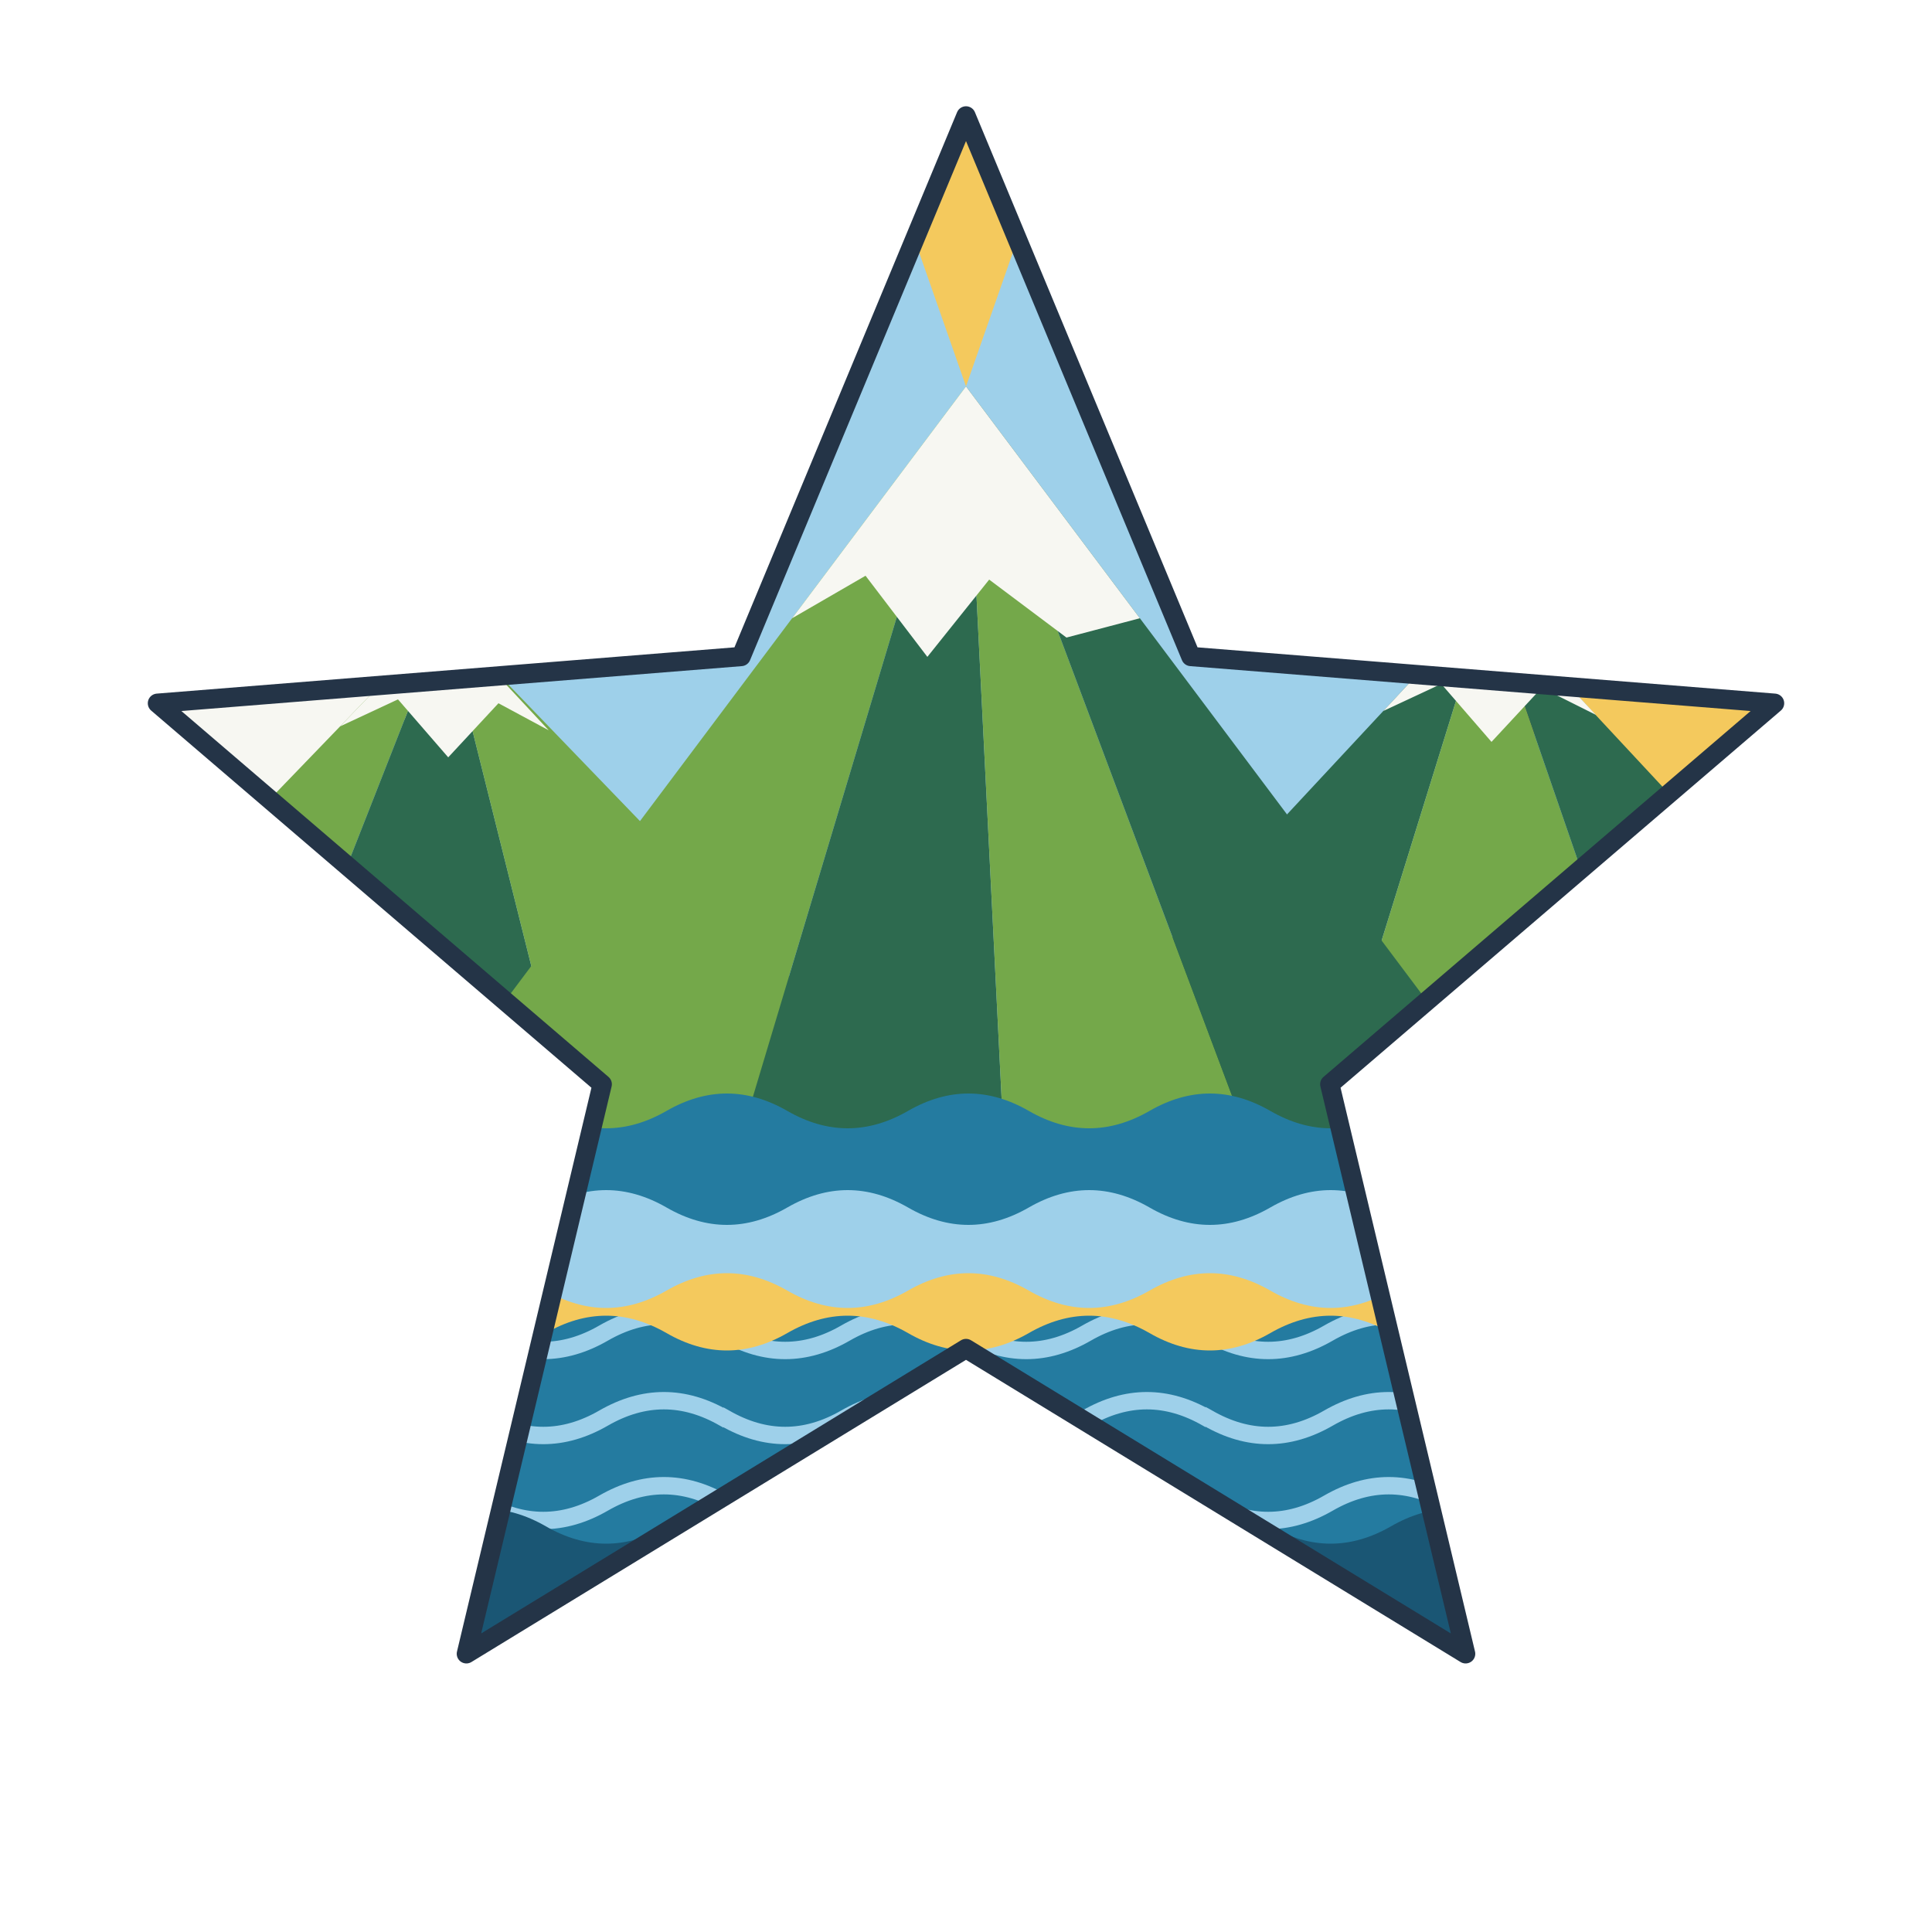
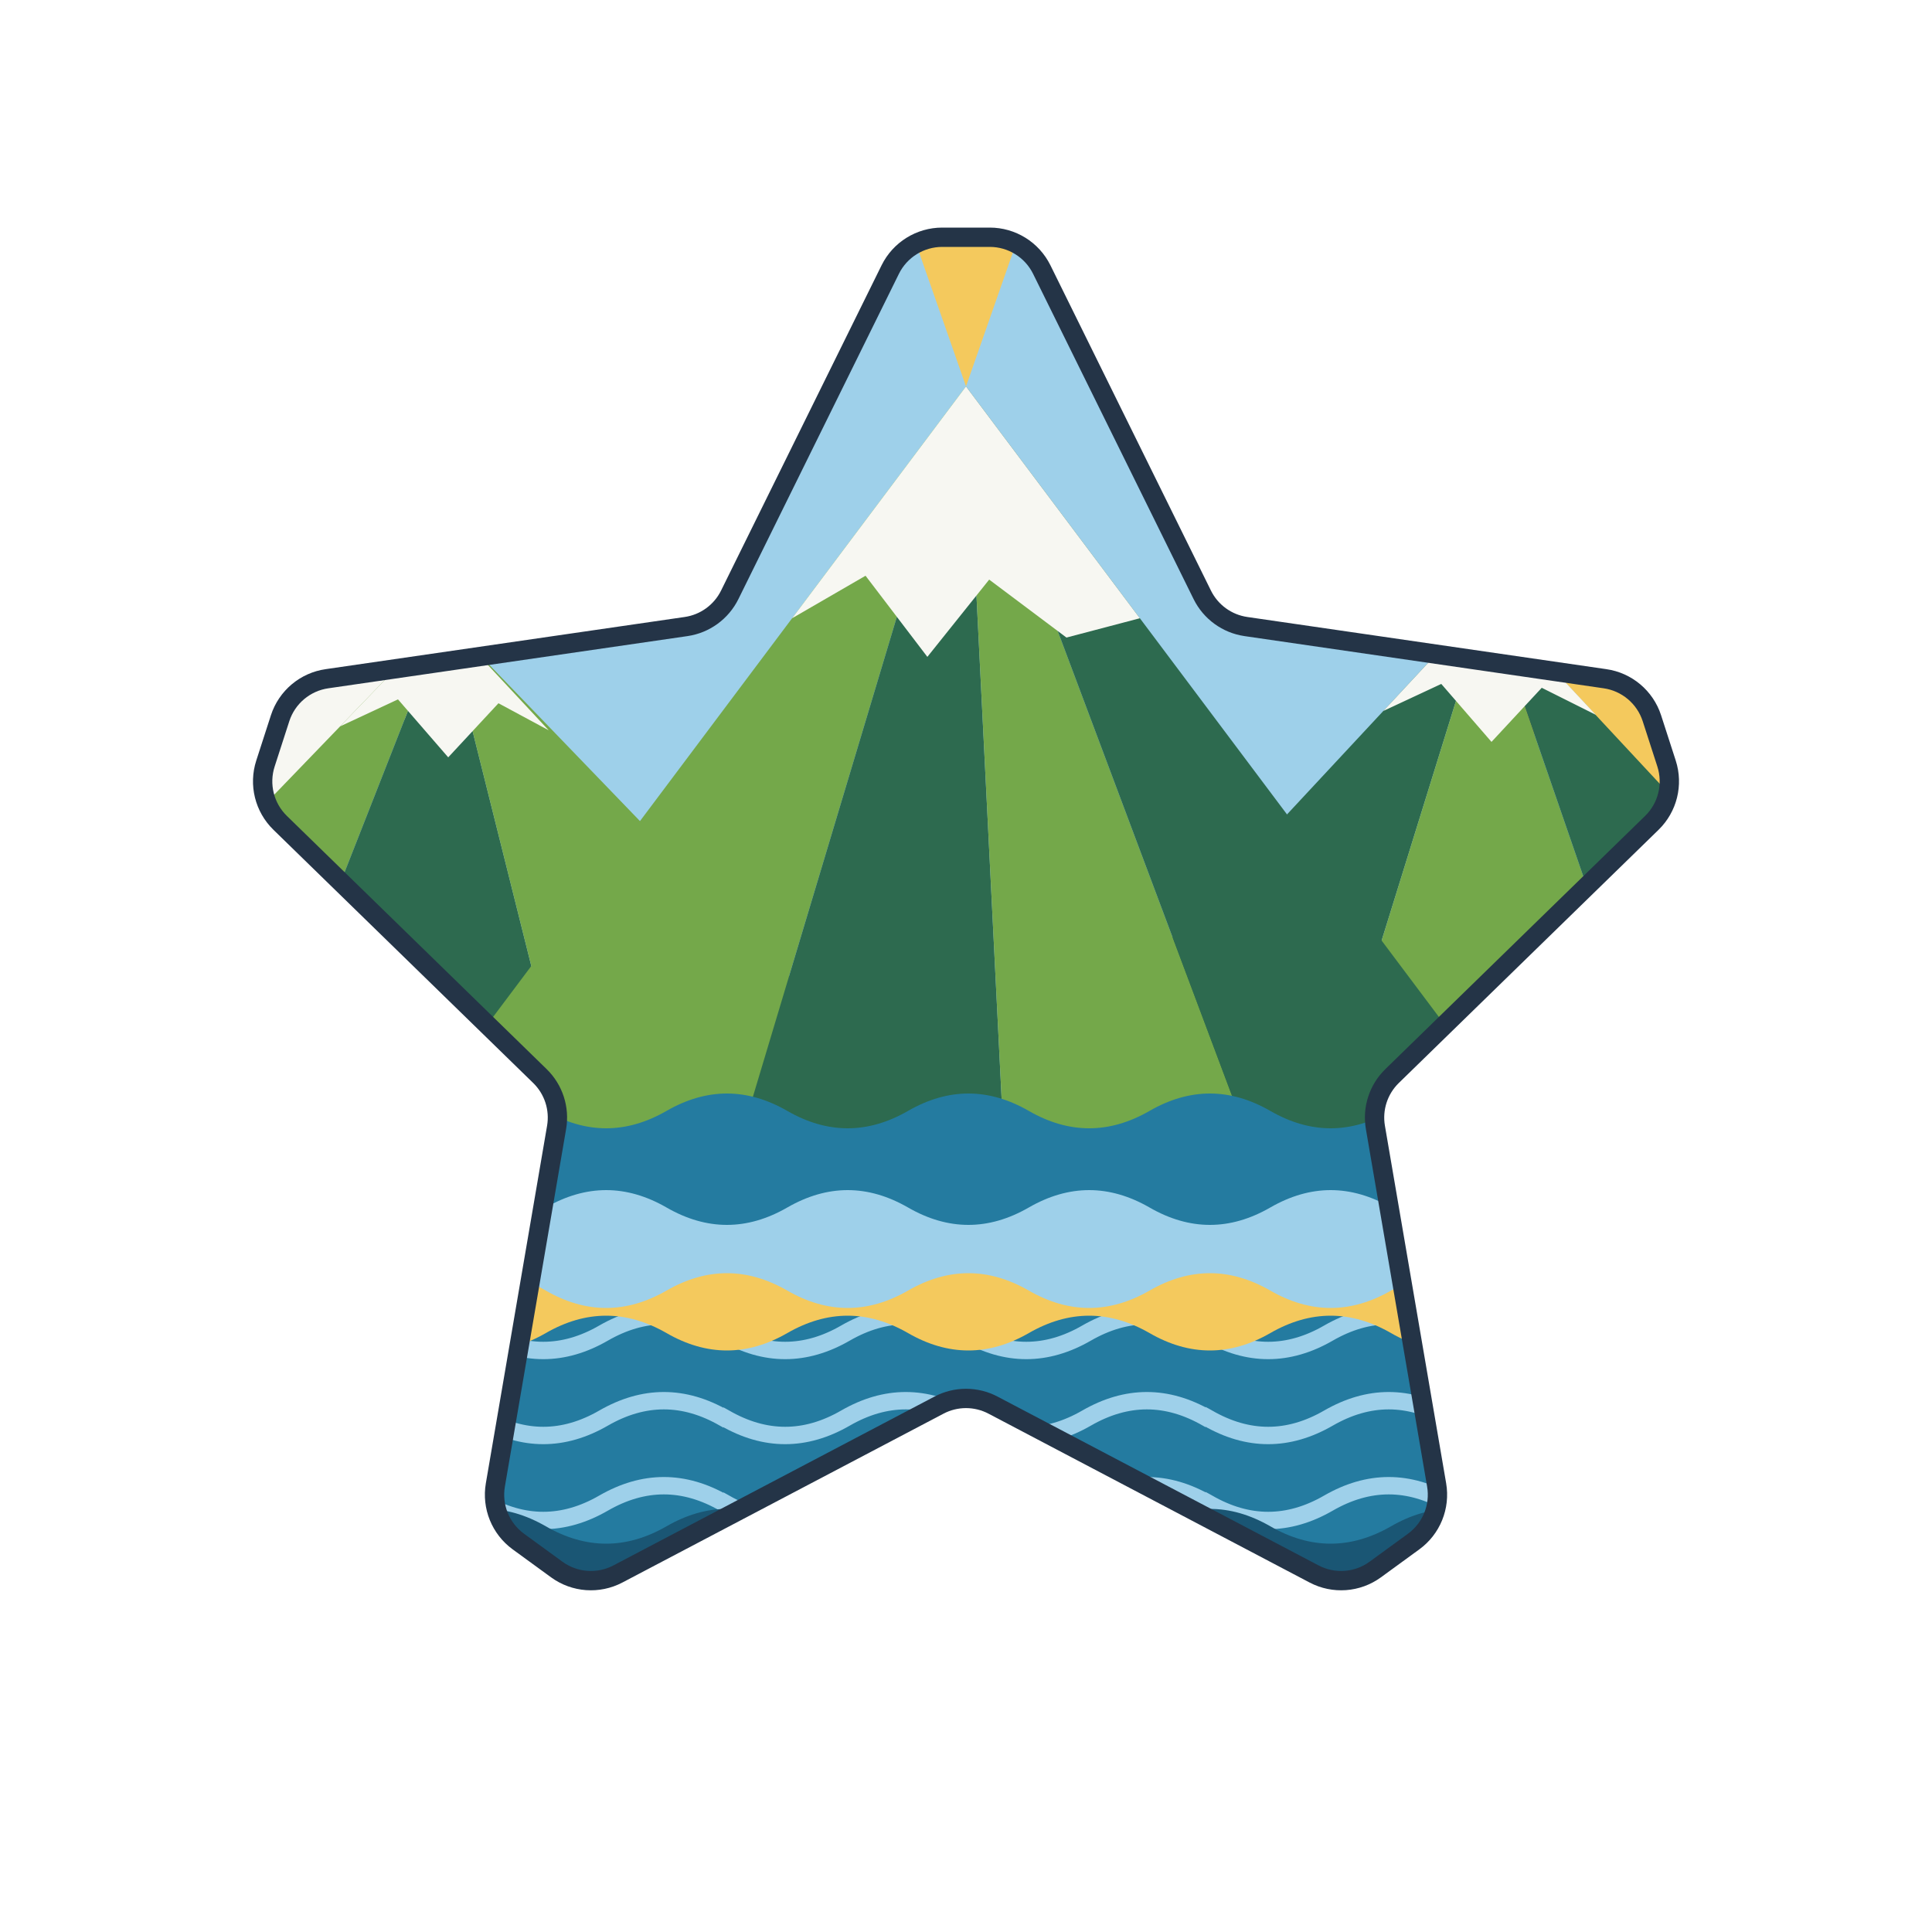
<svg xmlns="http://www.w3.org/2000/svg" viewBox="0 0 1000 1000" role="img" aria-labelledby="outdoors-abstract-title">
  <defs>
    <clipPath id="outdoors-abstract-clip">
-       <polygon points="500,60 616.4,339.8 918.5,364 688.3,561.2 758.6,856 500,698 241.4,856 311.7,561.2 81.5,364 383.6,339.8" />
+       <path d="M460.8,139.5 A30,30 0 0 1 487.7,122.8 L512.3,122.8 A30,30 0 0 1 539.2,139.5 L622.3,307.9 A30,30 0 0 0 644.9,324.3 L830.7,351.3 A30,30 0 0 1 855,371.7 L862.6,395.2 A30,30 0 0 1 855,425.9 L720.5,557 A30,30 0 0 0 711.9,583.5 L743.6,768.6 A30,30 0 0 1 731.7,797.9 L711.8,812.4 A30,30 0 0 1 680.2,814.7 L514,727.3 A30,30 0 0 0 486,727.3 L319.8,814.7 A30,30 0 0 1 288.2,812.4 L268.3,797.9 A30,30 0 0 1 256.4,768.6 L288.1,583.5 A30,30 0 0 0 279.5,557 L145,425.9 A30,30 0 0 1 137.4,395.2 L145,371.7 A30,30 0 0 1 169.3,351.3 L355.1,324.3 A30,30 0 0 0 377.7,307.9 Z" />
    </clipPath>
    <pattern id="outdoors-abstract-ripple" width="125" height="44" patternUnits="userSpaceOnUse">
      <rect width="125" height="44" fill="#247BA0" />
      <path d="M-62.5,30 q31.25,-18 62.5,0 t62.5,0 t62.5,0 t62.5,0" fill="none" stroke="#9ED0EA" stroke-width="9" stroke-linecap="round" />
    </pattern>
  </defs>
  <g clip-path="url(#outdoors-abstract-clip)">
    <rect width="1000" height="1000" fill="#9ED0EA" />
    <polygon points="500,200 430,0 570,0" fill="#F4C95D" />
    <polygon points="20,330 250,345 20,500" fill="#F7F7F2" />
    <polygon points="980,330 740,345 980,500" fill="#F4C95D" />
    <polygon points="230,320 -40,600 120,600" fill="#74A84A" />
    <polygon points="230,320 120,600 300,600" fill="#2D6A4F" />
    <polygon points="230,320 300,600 500,600" fill="#74A84A" />
    <polygon points="230,320 176,376 206,362 232,392 258,364 284,378" fill="#F7F7F2" />
    <polygon points="770,310 500,600 680,600" fill="#2D6A4F" />
    <polygon points="770,310 680,600 870,600" fill="#74A84A" />
    <polygon points="770,310 870,600 1040,600" fill="#2D6A4F" />
    <polygon points="770,310 716,368 746,354 772,384 798,356 826,370" fill="#F7F7F2" />
    <polygon points="500,200 200,600 380,600" fill="#74A84A" />
    <polygon points="500,200 380,600 520,600" fill="#2D6A4F" />
    <polygon points="500,200 520,600 650,600" fill="#74A84A" />
    <polygon points="500,200 650,600 800,600" fill="#2D6A4F" />
    <polygon points="500,200 410,320 448,298 480,340 512,300 552,330 590,320" fill="#F7F7F2" />
    <path d="M-30,575 q31.25,-18 62.5,0 t62.5,0 t62.5,0 t62.5,0 t62.5,0 t62.5,0 t62.5,0 t62.5,0 t62.5,0 t62.5,0 t62.5,0 t62.5,0 t62.5,0 t62.5,0 t62.5,0 t62.5,0 t62.5,0 t62.5,0 V1000 H-30 Z" fill="#247BA0" />
    <path d="M-92.5,625 q31.25,-18 62.5,0 t62.5,0 t62.5,0 t62.5,0 t62.5,0 t62.5,0 t62.5,0 t62.5,0 t62.5,0 t62.5,0 t62.5,0 t62.5,0 t62.5,0 t62.5,0 t62.5,0 t62.5,0 t62.5,0 t62.5,0 V1000 H-92.5 Z" fill="#9ED0EA" />
    <path d="M-30,668 q31.25,-18 62.5,0 t62.5,0 t62.5,0 t62.5,0 t62.5,0 t62.5,0 t62.5,0 t62.5,0 t62.5,0 t62.5,0 t62.5,0 t62.5,0 t62.5,0 t62.5,0 t62.5,0 t62.5,0 t62.5,0 t62.5,0 V1000 H-30 Z" fill="#F4C95D" />
    <path d="M-92.5,690 q31.25,-18 62.5,0 t62.5,0 t62.5,0 t62.5,0 t62.5,0 t62.5,0 t62.5,0 t62.5,0 t62.5,0 t62.5,0 t62.5,0 t62.5,0 t62.5,0 t62.5,0 t62.5,0 t62.5,0 t62.5,0 t62.5,0 V1000 H-92.5 Z" fill="url(#outdoors-abstract-ripple)" />
    <path d="M-30,790 q31.25,-18 62.5,0 t62.5,0 t62.5,0 t62.5,0 t62.5,0 t62.5,0 t62.5,0 t62.5,0 t62.5,0 t62.5,0 t62.5,0 t62.5,0 t62.5,0 t62.5,0 t62.5,0 t62.5,0 t62.5,0 t62.5,0 V1000 H-30 Z" fill="#1A5674" />
  </g>
-   <polygon points="500,60 616.4,339.8 918.5,364 688.3,561.2 758.6,856 500,698 241.4,856 311.7,561.2 81.5,364 383.6,339.8" fill="none" stroke="#243447" stroke-width="10" stroke-linejoin="round" />
+   <path d="M460.8,139.5 A30,30 0 0 1 487.7,122.8 L512.3,122.8 A30,30 0 0 1 539.2,139.5 L622.3,307.9 A30,30 0 0 0 644.9,324.3 L830.7,351.3 A30,30 0 0 1 855,371.7 L862.6,395.2 A30,30 0 0 1 855,425.9 L720.5,557 A30,30 0 0 0 711.9,583.5 L743.6,768.6 A30,30 0 0 1 731.7,797.9 L711.8,812.4 A30,30 0 0 1 680.2,814.7 L514,727.3 A30,30 0 0 0 486,727.3 L319.8,814.7 A30,30 0 0 1 288.2,812.4 L268.3,797.9 A30,30 0 0 1 256.4,768.6 L288.1,583.5 A30,30 0 0 0 279.5,557 L145,425.9 A30,30 0 0 1 137.4,395.2 L145,371.7 A30,30 0 0 1 169.3,351.3 L355.1,324.3 A30,30 0 0 0 377.7,307.9 Z" fill="none" stroke="#243447" stroke-width="10" stroke-linejoin="round" />
</svg>
